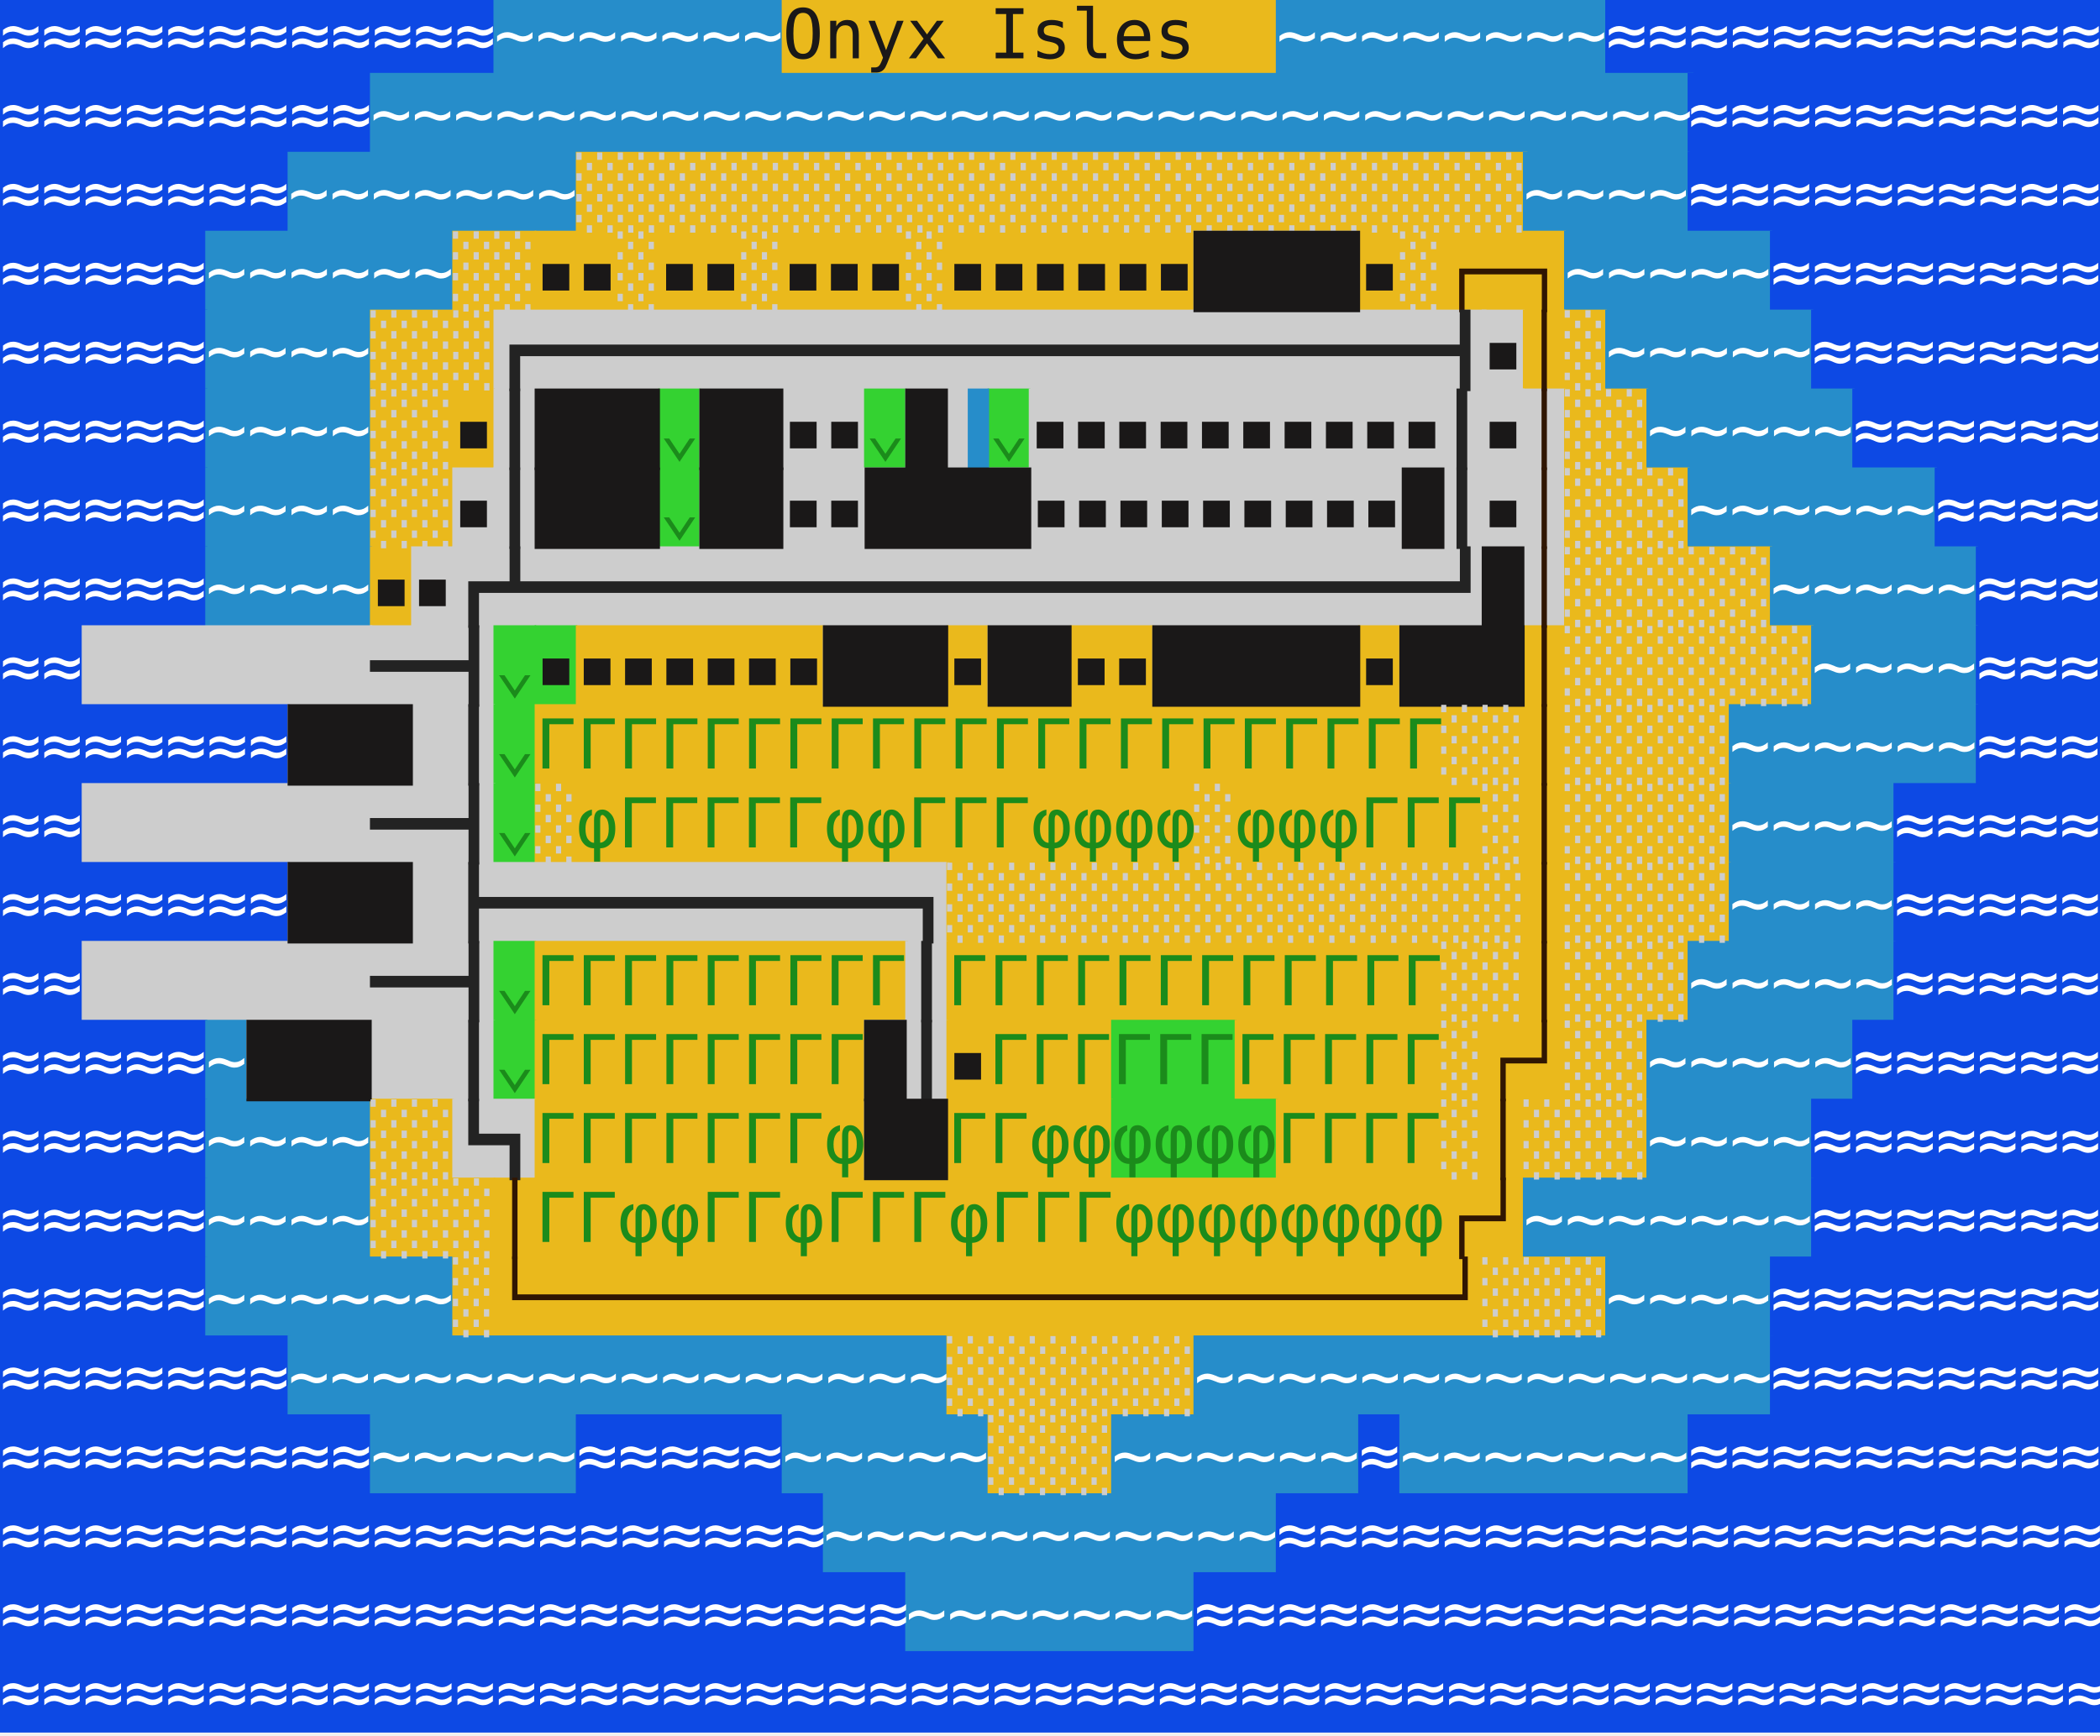
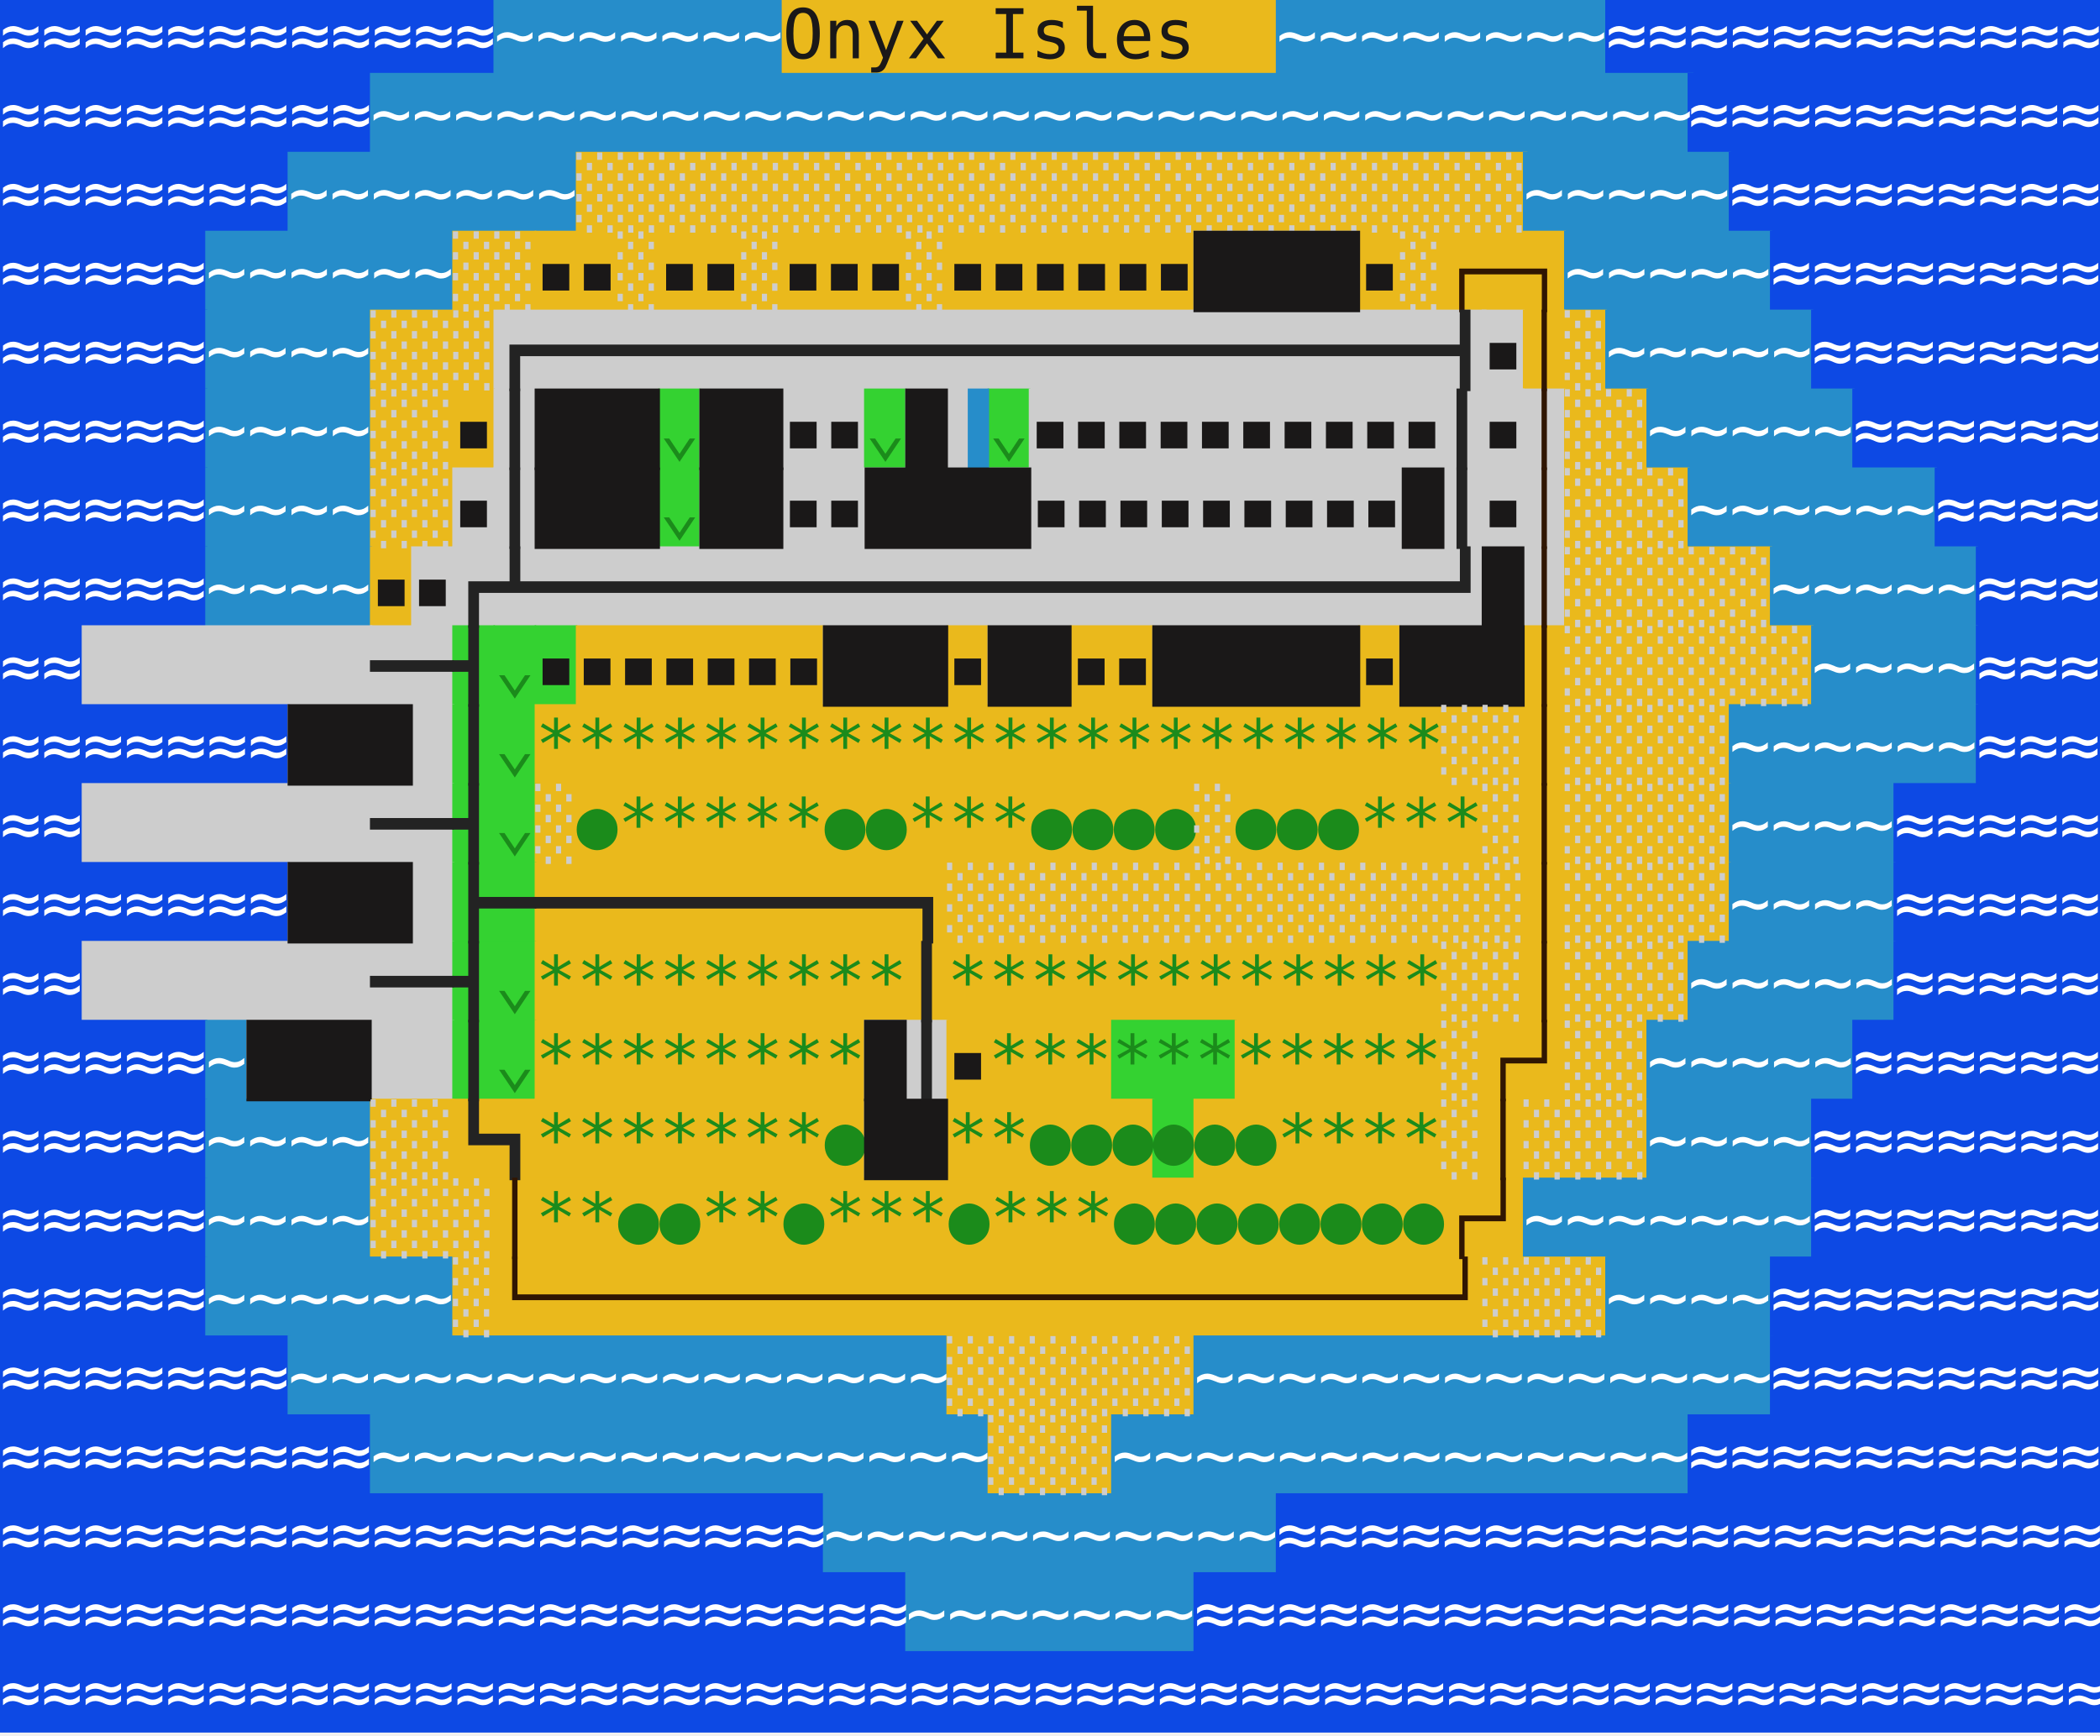
<svg xmlns="http://www.w3.org/2000/svg" version="1.1" width="306.0px" height="253.0px" viewBox="0 0 306.0 253.0" style="letter-spacing:0em;font-size:10px;font-family:'DejaVu Sans Mono';stroke:none">
  <text y="8.5" x="0.0" style="fill:#0d49e4">████████████</text>
  <text y="8.5" x="72.0" style="fill:#268dca">███████</text>
  <text y="8.5" x="114.0" style="fill:#eab91c">████████████</text>
  <text y="8.5" x="186.0" style="fill:#268dca">████████</text>
  <text y="8.5" x="234.0" style="fill:#0d49e4">████████████</text>
  <text y="20.0" x="0.0" style="fill:#0d49e4">█████████</text>
  <text y="20.0" x="54.0" style="fill:#268dca">████████████████████████████████</text>
  <text y="20.0" x="246.0" style="fill:#0d49e4">██████████</text>
  <text y="31.5" x="0.0" style="fill:#0d49e4">███████</text>
  <text y="31.5" x="42.0" style="fill:#268dca">███████</text>
  <text y="31.5" x="84.0" style="fill:#eab91c">███████████████████████</text>
-   <text y="31.5" x="222.0" style="fill:#268dca">████</text>
-   <text y="31.5" x="246.0" style="fill:#0d49e4">██████████</text>
+   <text y="31.5" x="222.0" style="fill:#268dca">█████</text>
+   <text y="31.5" x="252.0" style="fill:#0d49e4">█████████</text>
  <text y="43.0" x="0.0" style="fill:#0d49e4">█████</text>
  <text y="43.0" x="30.0" style="fill:#268dca">██████</text>
  <text y="43.0" x="66.0" style="fill:#eab91c">██</text>
  <text y="43.0" x="78.0" style="fill:#eab91c">██</text>
  <text y="43.0" x="90.0" style="fill:#eab91c">█</text>
  <text y="43.0" x="96.0" style="fill:#eab91c">██</text>
  <text y="43.0" x="108.0" style="fill:#eab91c">█</text>
  <text y="43.0" x="114.0" style="fill:#eab91c">███</text>
  <text y="43.0" x="132.0" style="fill:#eab91c">█</text>
  <text y="43.0" x="138.0" style="fill:#eab91c">██████</text>
  <text y="43.0" x="174.0" style="fill:#cdcdcd">████</text>
  <text y="43.0" x="198.0" style="fill:#eab91c">█</text>
  <text y="43.0" x="204.0" style="fill:#eab91c">█</text>
  <text y="43.0" x="210.0" style="fill:#eab91c">███</text>
  <text y="43.0" x="228.0" style="fill:#268dca">█████</text>
  <text y="43.0" x="258.0" style="fill:#0d49e4">████████</text>
  <text y="54.5" x="0.0" style="fill:#0d49e4">█████</text>
  <text y="54.5" x="30.0" style="fill:#268dca">████</text>
  <text y="54.5" x="54.0" style="fill:#eab91c">███</text>
  <text y="54.5" x="72.0" style="fill:#cdcdcd">████████████████████████</text>
  <text y="54.5" x="216.0" style="fill:#cdcdcd">█</text>
  <text y="54.5" x="222.0" style="fill:#eab91c">█</text>
  <text y="54.5" x="228.0" style="fill:#eab91c">█</text>
  <text y="54.5" x="234.0" style="fill:#268dca">█████</text>
  <text y="54.5" x="264.0" style="fill:#0d49e4">███████</text>
  <text y="66.0" x="0.0" style="fill:#0d49e4">█████</text>
  <text y="66.0" x="30.0" style="fill:#268dca">████</text>
  <text y="66.0" x="54.0" style="fill:#eab91c">██</text>
  <text y="66.0" x="66.0" style="fill:#eab91c">█</text>
  <text y="66.0" x="72.0" style="fill:#cdcdcd">█</text>
  <text y="66.0" x="78.0" style="fill:#cdcdcd">███</text>
  <text y="66.0" x="96.0" style="fill:#34d231">█</text>
  <text y="66.0" x="102.0" style="fill:#cdcdcd">████</text>
  <text y="66.0" x="126.0" style="fill:#34d231">█</text>
  <text y="66.0" x="132.0" style="fill:#cdcdcd">█</text>
  <text y="66.0" x="138.0" style="fill:#cdcdcd">█</text>
  <text y="66.0" x="144.0" style="fill:#34d231">█</text>
  <text y="66.0" x="150.0" style="fill:#cdcdcd">██████████</text>
  <text y="66.0" x="210.0" style="fill:#cdcdcd">█</text>
  <text y="66.0" x="216.0" style="fill:#cdcdcd">█</text>
  <text y="66.0" x="222.0" style="fill:#cdcdcd">█</text>
  <text y="66.0" x="228.0" style="fill:#eab91c">██</text>
  <text y="66.0" x="240.0" style="fill:#268dca">█████</text>
  <text y="66.0" x="270.0" style="fill:#0d49e4">██████</text>
  <text y="77.5" x="0.0" style="fill:#0d49e4">█████</text>
  <text y="77.5" x="30.0" style="fill:#268dca">████</text>
  <text y="77.5" x="54.0" style="fill:#eab91c">██</text>
  <text y="77.5" x="66.0" style="fill:#cdcdcd">█</text>
  <text y="77.5" x="72.0" style="fill:#cdcdcd">█</text>
  <text y="77.5" x="78.0" style="fill:#cdcdcd">███</text>
  <text y="77.5" x="96.0" style="fill:#34d231">█</text>
  <text y="77.5" x="102.0" style="fill:#cdcdcd">██████████████████</text>
  <text y="77.5" x="210.0" style="fill:#cdcdcd">█</text>
  <text y="77.5" x="216.0" style="fill:#cdcdcd">█</text>
  <text y="77.5" x="222.0" style="fill:#cdcdcd">█</text>
  <text y="77.5" x="228.0" style="fill:#eab91c">███</text>
  <text y="77.5" x="246.0" style="fill:#268dca">██████</text>
  <text y="77.5" x="282.0" style="fill:#0d49e4">████</text>
  <text y="89.0" x="0.0" style="fill:#0d49e4">█████</text>
  <text y="89.0" x="30.0" style="fill:#268dca">████</text>
  <text y="89.0" x="54.0" style="fill:#eab91c">█</text>
  <text y="89.0" x="60.0" style="fill:#cdcdcd">█</text>
  <text y="89.0" x="66.0" style="fill:#cdcdcd">█████████████████████████</text>
  <text y="89.0" x="216.0" style="fill:#cdcdcd">█</text>
  <text y="89.0" x="222.0" style="fill:#cdcdcd">█</text>
  <text y="89.0" x="228.0" style="fill:#eab91c">█████</text>
  <text y="89.0" x="258.0" style="fill:#268dca">█████</text>
  <text y="89.0" x="288.0" style="fill:#0d49e4">███</text>
  <text y="100.5" x="0.0" style="fill:#0d49e4">██</text>
  <text y="100.5" x="12.0" style="fill:#cdcdcd">███████</text>
-   <text y="100.5" x="54.0" style="fill:#cdcdcd">███</text>
+   <text y="100.5" x="54.0" style="fill:#cdcdcd">██</text>
+   <text y="100.5" x="66.0" style="fill:#34d231">█</text>
  <text y="100.5" x="72.0" style="fill:#34d231">█</text>
  <text y="100.5" x="78.0" style="fill:#34d231">█</text>
  <text y="100.5" x="84.0" style="fill:#eab91c">██████</text>
  <text y="100.5" x="120.0" style="fill:#cdcdcd">███</text>
  <text y="100.5" x="138.0" style="fill:#eab91c">█</text>
  <text y="100.5" x="144.0" style="fill:#cdcdcd">██</text>
  <text y="100.5" x="156.0" style="fill:#eab91c">██</text>
  <text y="100.5" x="168.0" style="fill:#cdcdcd">█████</text>
  <text y="100.5" x="198.0" style="fill:#eab91c">█</text>
  <text y="100.5" x="204.0" style="fill:#cdcdcd">███</text>
  <text y="100.5" x="222.0" style="fill:#eab91c">█</text>
  <text y="100.5" x="228.0" style="fill:#eab91c">██████</text>
  <text y="100.5" x="264.0" style="fill:#268dca">████</text>
  <text y="100.5" x="288.0" style="fill:#0d49e4">███</text>
  <text y="112.0" x="0.0" style="fill:#0d49e4">███████</text>
  <text y="112.0" x="42.0" style="fill:#cdcdcd">████</text>
-   <text y="112.0" x="66.0" style="fill:#cdcdcd">█</text>
+   <text y="112.0" x="66.0" style="fill:#34d231">█</text>
  <text y="112.0" x="72.0" style="fill:#34d231">█</text>
  <text y="112.0" x="78.0" style="fill:#eab91c">██████████████████████</text>
  <text y="112.0" x="210.0" style="fill:#eab91c">██</text>
  <text y="112.0" x="222.0" style="fill:#eab91c">█</text>
  <text y="112.0" x="228.0" style="fill:#eab91c">████</text>
  <text y="112.0" x="252.0" style="fill:#268dca">██████</text>
  <text y="112.0" x="288.0" style="fill:#0d49e4">███</text>
  <text y="123.5" x="0.0" style="fill:#0d49e4">██</text>
  <text y="123.5" x="12.0" style="fill:#cdcdcd">███████</text>
-   <text y="123.5" x="54.0" style="fill:#cdcdcd">███</text>
+   <text y="123.5" x="54.0" style="fill:#cdcdcd">██</text>
+   <text y="123.5" x="66.0" style="fill:#34d231">█</text>
  <text y="123.5" x="72.0" style="fill:#34d231">█</text>
  <text y="123.5" x="78.0" style="fill:#eab91c">█</text>
  <text y="123.5" x="84.0" style="fill:#eab91c">███████████████</text>
  <text y="123.5" x="174.0" style="fill:#eab91c">█</text>
  <text y="123.5" x="180.0" style="fill:#eab91c">██████</text>
  <text y="123.5" x="216.0" style="fill:#eab91c">█</text>
  <text y="123.5" x="222.0" style="fill:#eab91c">█</text>
  <text y="123.5" x="228.0" style="fill:#eab91c">████</text>
  <text y="123.5" x="252.0" style="fill:#268dca">████</text>
  <text y="123.5" x="276.0" style="fill:#0d49e4">█████</text>
  <text y="135.0" x="0.0" style="fill:#0d49e4">███████</text>
  <text y="135.0" x="42.0" style="fill:#cdcdcd">████</text>
-   <text y="135.0" x="66.0" style="fill:#cdcdcd">████████████</text>
+   <text y="135.0" x="66.0" style="fill:#34d231">██</text>
+   <text y="135.0" x="78.0" style="fill:#eab91c">██████████</text>
  <text y="135.0" x="138.0" style="fill:#eab91c">██████████████</text>
  <text y="135.0" x="222.0" style="fill:#eab91c">█</text>
  <text y="135.0" x="228.0" style="fill:#eab91c">████</text>
  <text y="135.0" x="252.0" style="fill:#268dca">████</text>
  <text y="135.0" x="276.0" style="fill:#0d49e4">█████</text>
  <text y="146.5" x="0.0" style="fill:#0d49e4">██</text>
  <text y="146.5" x="12.0" style="fill:#cdcdcd">███████</text>
-   <text y="146.5" x="54.0" style="fill:#cdcdcd">███</text>
+   <text y="146.5" x="54.0" style="fill:#cdcdcd">██</text>
+   <text y="146.5" x="66.0" style="fill:#34d231">█</text>
  <text y="146.5" x="72.0" style="fill:#34d231">█</text>
  <text y="146.5" x="78.0" style="fill:#eab91c">█████████</text>
-   <text y="146.5" x="132.0" style="fill:#cdcdcd">█</text>
+   <text y="146.5" x="132.0" style="fill:#eab91c">█</text>
  <text y="146.5" x="138.0" style="fill:#eab91c">████████████</text>
  <text y="146.5" x="210.0" style="fill:#eab91c">██</text>
  <text y="146.5" x="222.0" style="fill:#eab91c">█</text>
  <text y="146.5" x="228.0" style="fill:#eab91c">███</text>
  <text y="146.5" x="246.0" style="fill:#268dca">█████</text>
  <text y="146.5" x="276.0" style="fill:#0d49e4">█████</text>
  <text y="158.0" x="0.0" style="fill:#0d49e4">█████</text>
  <text y="158.0" x="30.0" style="fill:#268dca">█</text>
  <text y="158.0" x="36.0" style="fill:#cdcdcd">█████</text>
-   <text y="158.0" x="66.0" style="fill:#cdcdcd">█</text>
+   <text y="158.0" x="66.0" style="fill:#34d231">█</text>
  <text y="158.0" x="72.0" style="fill:#34d231">█</text>
  <text y="158.0" x="78.0" style="fill:#eab91c">████████</text>
  <text y="158.0" x="126.0" style="fill:#cdcdcd">█</text>
  <text y="158.0" x="132.0" style="fill:#cdcdcd">█</text>
  <text y="158.0" x="138.0" style="fill:#eab91c">█</text>
  <text y="158.0" x="144.0" style="fill:#eab91c">███</text>
  <text y="158.0" x="162.0" style="fill:#34d231">███</text>
  <text y="158.0" x="180.0" style="fill:#eab91c">█████</text>
  <text y="158.0" x="210.0" style="fill:#eab91c">█</text>
  <text y="158.0" x="216.0" style="fill:#eab91c">██</text>
  <text y="158.0" x="228.0" style="fill:#eab91c">██</text>
  <text y="158.0" x="240.0" style="fill:#268dca">█████</text>
  <text y="158.0" x="270.0" style="fill:#0d49e4">██████</text>
  <text y="169.5" x="0.0" style="fill:#0d49e4">█████</text>
  <text y="169.5" x="30.0" style="fill:#268dca">████</text>
  <text y="169.5" x="54.0" style="fill:#eab91c">██</text>
-   <text y="169.5" x="66.0" style="fill:#cdcdcd">██</text>
+   <text y="169.5" x="66.0" style="fill:#eab91c">██</text>
  <text y="169.5" x="78.0" style="fill:#eab91c">████████</text>
  <text y="169.5" x="126.0" style="fill:#cdcdcd">██</text>
-   <text y="169.5" x="138.0" style="fill:#eab91c">████</text>
-   <text y="169.5" x="162.0" style="fill:#34d231">████</text>
-   <text y="169.5" x="186.0" style="fill:#eab91c">████</text>
+   <text y="169.5" x="138.0" style="fill:#eab91c">█████</text>
+   <text y="169.5" x="168.0" style="fill:#34d231">█</text>
+   <text y="169.5" x="174.0" style="fill:#eab91c">██████</text>
  <text y="169.5" x="210.0" style="fill:#eab91c">█</text>
  <text y="169.5" x="216.0" style="fill:#eab91c">█</text>
  <text y="169.5" x="222.0" style="fill:#eab91c">███</text>
  <text y="169.5" x="240.0" style="fill:#268dca">████</text>
  <text y="169.5" x="264.0" style="fill:#0d49e4">███████</text>
  <text y="181.0" x="0.0" style="fill:#0d49e4">█████</text>
  <text y="181.0" x="30.0" style="fill:#268dca">████</text>
  <text y="181.0" x="54.0" style="fill:#eab91c">███</text>
  <text y="181.0" x="72.0" style="fill:#eab91c">█</text>
  <text y="181.0" x="78.0" style="fill:#eab91c">██████████████████████</text>
  <text y="181.0" x="210.0" style="fill:#eab91c">██</text>
  <text y="181.0" x="222.0" style="fill:#268dca">███████</text>
  <text y="181.0" x="264.0" style="fill:#0d49e4">███████</text>
  <text y="192.5" x="0.0" style="fill:#0d49e4">█████</text>
  <text y="192.5" x="30.0" style="fill:#268dca">██████</text>
  <text y="192.5" x="66.0" style="fill:#eab91c">█</text>
  <text y="192.5" x="72.0" style="fill:#eab91c">████████████████████████</text>
  <text y="192.5" x="216.0" style="fill:#eab91c">███</text>
  <text y="192.5" x="234.0" style="fill:#268dca">████</text>
  <text y="192.5" x="258.0" style="fill:#0d49e4">████████</text>
  <text y="204.0" x="0.0" style="fill:#0d49e4">███████</text>
  <text y="204.0" x="42.0" style="fill:#268dca">████████████████</text>
  <text y="204.0" x="138.0" style="fill:#eab91c">██████</text>
  <text y="204.0" x="174.0" style="fill:#268dca">██████████████</text>
  <text y="204.0" x="258.0" style="fill:#0d49e4">████████</text>
  <text y="215.5" x="0.0" style="fill:#0d49e4">█████████</text>
-   <text y="215.5" x="54.0" style="fill:#268dca">█████</text>
-   <text y="215.5" x="84.0" style="fill:#0d49e4">█████</text>
-   <text y="215.5" x="114.0" style="fill:#268dca">█████</text>
+   <text y="215.5" x="54.0" style="fill:#268dca">███████████████</text>
  <text y="215.5" x="144.0" style="fill:#eab91c">███</text>
-   <text y="215.5" x="162.0" style="fill:#268dca">██████</text>
-   <text y="215.5" x="198.0" style="fill:#0d49e4">█</text>
-   <text y="215.5" x="204.0" style="fill:#268dca">███████</text>
+   <text y="215.5" x="162.0" style="fill:#268dca">██████████████</text>
  <text y="215.5" x="246.0" style="fill:#0d49e4">██████████</text>
  <text y="227.0" x="0.0" style="fill:#0d49e4">████████████████████</text>
  <text y="227.0" x="120.0" style="fill:#268dca">███████████</text>
  <text y="227.0" x="186.0" style="fill:#0d49e4">████████████████████</text>
  <text y="238.5" x="0.0" style="fill:#0d49e4">██████████████████████</text>
  <text y="238.5" x="132.0" style="fill:#268dca">███████</text>
  <text y="238.5" x="174.0" style="fill:#0d49e4">██████████████████████</text>
  <text y="250.0" x="0.0" style="fill:#0d49e4">███████████████████████████████████████████████████</text>
  <text y="8.5" x="0.0" style="fill:#ffffff">≈≈≈≈≈≈≈≈≈≈≈≈</text>
  <text y="8.5" x="72.0" style="fill:#ffffff">~~~~~~~</text>
  <text y="8.5" x="114.0" style="fill:#1a1818"> Onyx Isles </text>
  <text y="8.5" x="186.0" style="fill:#ffffff">~~~~~~~~</text>
  <text y="8.5" x="234.0" style="fill:#ffffff">≈≈≈≈≈≈≈≈≈≈≈≈</text>
  <text y="20.0" x="0.0" style="fill:#ffffff">≈≈≈≈≈≈≈≈≈</text>
  <text y="20.0" x="54.0" style="fill:#ffffff">~~~~~~~~~~~~~~~~~~~~~~~~~~~~~~~~</text>
  <text y="20.0" x="246.0" style="fill:#ffffff">≈≈≈≈≈≈≈≈≈≈</text>
  <text y="31.5" x="0.0" style="fill:#ffffff">≈≈≈≈≈≈≈</text>
  <text y="31.5" x="42.0" style="fill:#ffffff">~~~~~~~</text>
  <text y="31.5" x="84.0" style="fill:#cdcdcd">░░░░░░░░░░░░░░░░░░░░░░░</text>
-   <text y="31.5" x="222.0" style="fill:#ffffff">~~~~</text>
-   <text y="31.5" x="246.0" style="fill:#ffffff">≈≈≈≈≈≈≈≈≈≈</text>
+   <text y="31.5" x="222.0" style="fill:#ffffff">~~~~~</text>
+   <text y="31.5" x="252.0" style="fill:#ffffff">≈≈≈≈≈≈≈≈≈</text>
  <text y="43.0" x="0.0" style="fill:#ffffff">≈≈≈≈≈</text>
  <text y="43.0" x="30.0" style="fill:#ffffff">~~~~~~</text>
  <text y="43.0" x="66.0" style="fill:#cdcdcd">░░</text>
  <text y="43.0" x="78.0" style="fill:#1a1818">▪▪</text>
  <text y="43.0" x="90.0" style="fill:#cdcdcd">░</text>
  <text y="43.0" x="96.0" style="fill:#1a1818">▪▪</text>
  <text y="43.0" x="108.0" style="fill:#cdcdcd">░</text>
  <text y="43.0" x="114.0" style="fill:#1a1818">▪▪▪</text>
  <text y="43.0" x="132.0" style="fill:#cdcdcd">░</text>
  <text y="43.0" x="138.0" style="fill:#1a1818">▪▪▪▪▪▪</text>
  <text y="43.0" x="174.0" style="fill:#1a1818">████</text>
  <text y="43.0" x="198.0" style="fill:#1a1818">▪</text>
  <text y="43.0" x="204.0" style="fill:#cdcdcd">░</text>
  <text y="43.0" x="210.0" style="fill:#301602">┌─┐</text>
  <text y="43.0" x="228.0" style="fill:#ffffff">~~~~~</text>
  <text y="43.0" x="258.0" style="fill:#ffffff">≈≈≈≈≈≈≈≈</text>
  <text y="54.5" x="0.0" style="fill:#ffffff">≈≈≈≈≈</text>
  <text y="54.5" x="30.0" style="fill:#ffffff">~~~~</text>
  <text y="54.5" x="54.0" style="fill:#cdcdcd">░░░</text>
  <text y="54.5" x="72.0" style="fill:#232323">┏━━━━━━━━━━━━━━━━━━━━━━┫</text>
  <text y="54.5" x="216.0" style="fill:#1a1818">▪</text>
  <text y="54.5" x="222.0" style="fill:#301602">│</text>
  <text y="54.5" x="228.0" style="fill:#cdcdcd">░</text>
  <text y="54.5" x="234.0" style="fill:#ffffff">~~~~~</text>
  <text y="54.5" x="264.0" style="fill:#ffffff">≈≈≈≈≈≈≈</text>
  <text y="66.0" x="0.0" style="fill:#ffffff">≈≈≈≈≈</text>
  <text y="66.0" x="30.0" style="fill:#ffffff">~~~~</text>
  <text y="66.0" x="54.0" style="fill:#cdcdcd">░░</text>
  <text y="66.0" x="66.0" style="fill:#1a1818">▪</text>
  <text y="66.0" x="72.0" style="fill:#232323">┃</text>
  <text y="66.0" x="78.0" style="fill:#1a1818">███</text>
  <text y="66.0" x="96.0" style="fill:#1b8b1b">⌄</text>
  <text y="66.0" x="102.0" style="fill:#1a1818">██▪▪</text>
  <text y="66.0" x="126.0" style="fill:#1b8b1b">⌄</text>
  <text y="66.0" x="132.0" style="fill:#1a1818">█</text>
  <text y="66.0" x="138.0" style="fill:#268dca">▐</text>
  <text y="66.0" x="144.0" style="fill:#1b8b1b">⌄</text>
  <text y="66.0" x="150.0" style="fill:#1a1818">▪▪▪▪▪▪▪▪▪▪</text>
  <text y="66.0" x="210.0" style="fill:#232323">┃</text>
  <text y="66.0" x="216.0" style="fill:#1a1818">▪</text>
  <text y="66.0" x="222.0" style="fill:#301602">│</text>
  <text y="66.0" x="228.0" style="fill:#cdcdcd">░░</text>
  <text y="66.0" x="240.0" style="fill:#ffffff">~~~~~</text>
  <text y="66.0" x="270.0" style="fill:#ffffff">≈≈≈≈≈≈</text>
  <text y="77.5" x="0.0" style="fill:#ffffff">≈≈≈≈≈</text>
  <text y="77.5" x="30.0" style="fill:#ffffff">~~~~</text>
  <text y="77.5" x="54.0" style="fill:#cdcdcd">░░</text>
  <text y="77.5" x="66.0" style="fill:#1a1818">▪</text>
  <text y="77.5" x="72.0" style="fill:#232323">┃</text>
  <text y="77.5" x="78.0" style="fill:#1a1818">███</text>
  <text y="77.5" x="96.0" style="fill:#1b8b1b">⌄</text>
  <text y="77.5" x="102.0" style="fill:#1a1818">██▪▪████▪▪▪▪▪▪▪▪▪█</text>
  <text y="77.5" x="210.0" style="fill:#232323">┃</text>
  <text y="77.5" x="216.0" style="fill:#1a1818">▪</text>
  <text y="77.5" x="222.0" style="fill:#301602">│</text>
  <text y="77.5" x="228.0" style="fill:#cdcdcd">░░░</text>
  <text y="77.5" x="246.0" style="fill:#ffffff">~~~~~~</text>
  <text y="77.5" x="282.0" style="fill:#ffffff">≈≈≈≈</text>
  <text y="89.0" x="0.0" style="fill:#ffffff">≈≈≈≈≈</text>
  <text y="89.0" x="30.0" style="fill:#ffffff">~~~~</text>
  <text y="89.0" x="54.0" style="fill:#1a1818">▪</text>
  <text y="89.0" x="60.0" style="fill:#1a1818">▪</text>
  <text y="89.0" x="66.0" style="fill:#232323">┏┻━━━━━━━━━━━━━━━━━━━━━━┛</text>
  <text y="89.0" x="216.0" style="fill:#1a1818">█</text>
  <text y="89.0" x="222.0" style="fill:#301602">│</text>
  <text y="89.0" x="228.0" style="fill:#cdcdcd">░░░░░</text>
  <text y="89.0" x="258.0" style="fill:#ffffff">~~~~~</text>
  <text y="89.0" x="288.0" style="fill:#ffffff">≈≈≈</text>
  <text y="100.5" x="0.0" style="fill:#ffffff">≈≈</text>
  <text y="100.5" x="12.0" style="fill:#1a1818">       </text>
-   <text y="100.5" x="54.0" style="fill:#232323">━━┫</text>
+   <text y="100.5" x="54.0" style="fill:#232323">━━</text>
+   <text y="100.5" x="66.0" style="fill:#232323">┫</text>
  <text y="100.5" x="72.0" style="fill:#1b8b1b">⌄</text>
  <text y="100.5" x="78.0" style="fill:#1a1818">▪</text>
  <text y="100.5" x="84.0" style="fill:#1a1818">▪▪▪▪▪▪</text>
  <text y="100.5" x="120.0" style="fill:#1a1818">███</text>
  <text y="100.5" x="138.0" style="fill:#1a1818">▪</text>
  <text y="100.5" x="144.0" style="fill:#1a1818">██</text>
  <text y="100.5" x="156.0" style="fill:#1a1818">▪▪</text>
  <text y="100.5" x="168.0" style="fill:#1a1818">█████</text>
  <text y="100.5" x="198.0" style="fill:#1a1818">▪</text>
  <text y="100.5" x="204.0" style="fill:#1a1818">███</text>
  <text y="100.5" x="222.0" style="fill:#301602">│</text>
  <text y="100.5" x="228.0" style="fill:#cdcdcd">░░░░░░</text>
  <text y="100.5" x="264.0" style="fill:#ffffff">~~~~</text>
  <text y="100.5" x="288.0" style="fill:#ffffff">≈≈≈</text>
  <text y="112.0" x="0.0" style="fill:#ffffff">≈≈≈≈≈≈≈</text>
  <text y="112.0" x="42.0" style="fill:#1a1818"> ███</text>
  <text y="112.0" x="66.0" style="fill:#232323">┃</text>
  <text y="112.0" x="72.0" style="fill:#1b8b1b">⌄</text>
-   <text y="112.0" x="78.0" style="fill:#1b8b1b">ΓΓΓΓΓΓΓΓΓΓΓΓΓΓΓΓΓΓΓΓΓΓ</text>
+   <text y="112.0" x="78.0" style="fill:#1b8b1b">**********************</text>
  <text y="112.0" x="210.0" style="fill:#cdcdcd">░░</text>
  <text y="112.0" x="222.0" style="fill:#301602">│</text>
  <text y="112.0" x="228.0" style="fill:#cdcdcd">░░░░</text>
  <text y="112.0" x="252.0" style="fill:#ffffff">~~~~~~</text>
  <text y="112.0" x="288.0" style="fill:#ffffff">≈≈≈</text>
  <text y="123.5" x="0.0" style="fill:#ffffff">≈≈</text>
  <text y="123.5" x="12.0" style="fill:#1a1818">       </text>
-   <text y="123.5" x="54.0" style="fill:#232323">━━┫</text>
+   <text y="123.5" x="54.0" style="fill:#232323">━━</text>
+   <text y="123.5" x="66.0" style="fill:#232323">┫</text>
  <text y="123.5" x="72.0" style="fill:#1b8b1b">⌄</text>
  <text y="123.5" x="78.0" style="fill:#cdcdcd">░</text>
-   <text y="123.5" x="84.0" style="fill:#1b8b1b">φΓΓΓΓΓφφΓΓΓφφφφ</text>
+   <text y="123.5" x="84.0" style="fill:#1b8b1b">●*****●●***●●●●</text>
  <text y="123.5" x="174.0" style="fill:#cdcdcd">░</text>
-   <text y="123.5" x="180.0" style="fill:#1b8b1b">φφφΓΓΓ</text>
+   <text y="123.5" x="180.0" style="fill:#1b8b1b">●●●***</text>
  <text y="123.5" x="216.0" style="fill:#cdcdcd">░</text>
  <text y="123.5" x="222.0" style="fill:#301602">│</text>
  <text y="123.5" x="228.0" style="fill:#cdcdcd">░░░░</text>
  <text y="123.5" x="252.0" style="fill:#ffffff">~~~~</text>
  <text y="123.5" x="276.0" style="fill:#ffffff">≈≈≈≈≈</text>
  <text y="135.0" x="0.0" style="fill:#ffffff">≈≈≈≈≈≈≈</text>
  <text y="135.0" x="42.0" style="fill:#1a1818"> ███</text>
-   <text y="135.0" x="66.0" style="fill:#232323">┣━━━━━━━━━━┓</text>
+   <text y="135.0" x="66.0" style="fill:#232323">┣━</text>
+   <text y="135.0" x="78.0" style="fill:#232323">━━━━━━━━━┓</text>
  <text y="135.0" x="138.0" style="fill:#cdcdcd">░░░░░░░░░░░░░░</text>
  <text y="135.0" x="222.0" style="fill:#301602">│</text>
  <text y="135.0" x="228.0" style="fill:#cdcdcd">░░░░</text>
  <text y="135.0" x="252.0" style="fill:#ffffff">~~~~</text>
  <text y="135.0" x="276.0" style="fill:#ffffff">≈≈≈≈≈</text>
  <text y="146.5" x="0.0" style="fill:#ffffff">≈≈</text>
  <text y="146.5" x="12.0" style="fill:#1a1818">       </text>
-   <text y="146.5" x="54.0" style="fill:#232323">━━┫</text>
+   <text y="146.5" x="54.0" style="fill:#232323">━━</text>
+   <text y="146.5" x="66.0" style="fill:#232323">┫</text>
  <text y="146.5" x="72.0" style="fill:#1b8b1b">⌄</text>
-   <text y="146.5" x="78.0" style="fill:#1b8b1b">ΓΓΓΓΓΓΓΓΓ</text>
+   <text y="146.5" x="78.0" style="fill:#1b8b1b">*********</text>
  <text y="146.5" x="132.0" style="fill:#232323">┃</text>
-   <text y="146.5" x="138.0" style="fill:#1b8b1b">ΓΓΓΓΓΓΓΓΓΓΓΓ</text>
+   <text y="146.5" x="138.0" style="fill:#1b8b1b">************</text>
  <text y="146.5" x="210.0" style="fill:#cdcdcd">░░</text>
  <text y="146.5" x="222.0" style="fill:#301602">│</text>
  <text y="146.5" x="228.0" style="fill:#cdcdcd">░░░</text>
  <text y="146.5" x="246.0" style="fill:#ffffff">~~~~~</text>
  <text y="146.5" x="276.0" style="fill:#ffffff">≈≈≈≈≈</text>
  <text y="158.0" x="0.0" style="fill:#ffffff">≈≈≈≈≈</text>
  <text y="158.0" x="30.0" style="fill:#ffffff">~</text>
  <text y="158.0" x="36.0" style="fill:#1a1818">  ███</text>
  <text y="158.0" x="66.0" style="fill:#232323">┃</text>
  <text y="158.0" x="72.0" style="fill:#1b8b1b">⌄</text>
-   <text y="158.0" x="78.0" style="fill:#1b8b1b">ΓΓΓΓΓΓΓΓ</text>
+   <text y="158.0" x="78.0" style="fill:#1b8b1b">********</text>
  <text y="158.0" x="126.0" style="fill:#1a1818">█</text>
  <text y="158.0" x="132.0" style="fill:#232323">┃</text>
  <text y="158.0" x="138.0" style="fill:#1a1818">▪</text>
-   <text y="158.0" x="144.0" style="fill:#1b8b1b">ΓΓΓ</text>
-   <text y="158.0" x="162.0" style="fill:#1b8b1b">ΓΓΓ</text>
-   <text y="158.0" x="180.0" style="fill:#1b8b1b">ΓΓΓΓΓ</text>
+   <text y="158.0" x="144.0" style="fill:#1b8b1b">***</text>
+   <text y="158.0" x="162.0" style="fill:#1b8b1b">***</text>
+   <text y="158.0" x="180.0" style="fill:#1b8b1b">*****</text>
  <text y="158.0" x="210.0" style="fill:#cdcdcd">░</text>
  <text y="158.0" x="216.0" style="fill:#301602">┌┘</text>
  <text y="158.0" x="228.0" style="fill:#cdcdcd">░░</text>
  <text y="158.0" x="240.0" style="fill:#ffffff">~~~~~</text>
  <text y="158.0" x="270.0" style="fill:#ffffff">≈≈≈≈≈≈</text>
  <text y="169.5" x="0.0" style="fill:#ffffff">≈≈≈≈≈</text>
  <text y="169.5" x="30.0" style="fill:#ffffff">~~~~</text>
  <text y="169.5" x="54.0" style="fill:#cdcdcd">░░</text>
  <text y="169.5" x="66.0" style="fill:#232323">┗┓</text>
-   <text y="169.5" x="78.0" style="fill:#1b8b1b">ΓΓΓΓΓΓΓφ</text>
+   <text y="169.5" x="78.0" style="fill:#1b8b1b">*******●</text>
  <text y="169.5" x="126.0" style="fill:#1a1818">██</text>
-   <text y="169.5" x="138.0" style="fill:#1b8b1b">ΓΓφφ</text>
-   <text y="169.5" x="162.0" style="fill:#1b8b1b">φφφφ</text>
-   <text y="169.5" x="186.0" style="fill:#1b8b1b">ΓΓΓΓ</text>
+   <text y="169.5" x="138.0" style="fill:#1b8b1b">**●●●</text>
+   <text y="169.5" x="168.0" style="fill:#1b8b1b">●</text>
+   <text y="169.5" x="174.0" style="fill:#1b8b1b">●●****</text>
  <text y="169.5" x="210.0" style="fill:#cdcdcd">░</text>
  <text y="169.5" x="216.0" style="fill:#301602">│</text>
  <text y="169.5" x="222.0" style="fill:#cdcdcd">░░░</text>
  <text y="169.5" x="240.0" style="fill:#ffffff">~~~~</text>
  <text y="169.5" x="264.0" style="fill:#ffffff">≈≈≈≈≈≈≈</text>
  <text y="181.0" x="0.0" style="fill:#ffffff">≈≈≈≈≈</text>
  <text y="181.0" x="30.0" style="fill:#ffffff">~~~~</text>
  <text y="181.0" x="54.0" style="fill:#cdcdcd">░░░</text>
  <text y="181.0" x="72.0" style="fill:#301602">│</text>
-   <text y="181.0" x="78.0" style="fill:#1b8b1b">ΓΓφφΓΓφΓΓΓφΓΓΓφφφφφφφφ</text>
+   <text y="181.0" x="78.0" style="fill:#1b8b1b">**●●**●***●***●●●●●●●●</text>
  <text y="181.0" x="210.0" style="fill:#301602">┌┘</text>
  <text y="181.0" x="222.0" style="fill:#ffffff">~~~~~~~</text>
  <text y="181.0" x="264.0" style="fill:#ffffff">≈≈≈≈≈≈≈</text>
  <text y="192.5" x="0.0" style="fill:#ffffff">≈≈≈≈≈</text>
  <text y="192.5" x="30.0" style="fill:#ffffff">~~~~~~</text>
  <text y="192.5" x="66.0" style="fill:#cdcdcd">░</text>
  <text y="192.5" x="72.0" style="fill:#301602">└──────────────────────┘</text>
  <text y="192.5" x="216.0" style="fill:#cdcdcd">░░░</text>
  <text y="192.5" x="234.0" style="fill:#ffffff">~~~~</text>
  <text y="192.5" x="258.0" style="fill:#ffffff">≈≈≈≈≈≈≈≈</text>
  <text y="204.0" x="0.0" style="fill:#ffffff">≈≈≈≈≈≈≈</text>
  <text y="204.0" x="42.0" style="fill:#ffffff">~~~~~~~~~~~~~~~~</text>
  <text y="204.0" x="138.0" style="fill:#cdcdcd">░░░░░░</text>
  <text y="204.0" x="174.0" style="fill:#ffffff">~~~~~~~~~~~~~~</text>
  <text y="204.0" x="258.0" style="fill:#ffffff">≈≈≈≈≈≈≈≈</text>
  <text y="215.5" x="0.0" style="fill:#ffffff">≈≈≈≈≈≈≈≈≈</text>
-   <text y="215.5" x="54.0" style="fill:#ffffff">~~~~~</text>
-   <text y="215.5" x="84.0" style="fill:#ffffff">≈≈≈≈≈</text>
-   <text y="215.5" x="114.0" style="fill:#ffffff">~~~~~</text>
+   <text y="215.5" x="54.0" style="fill:#ffffff">~~~~~~~~~~~~~~~</text>
  <text y="215.5" x="144.0" style="fill:#cdcdcd">░░░</text>
-   <text y="215.5" x="162.0" style="fill:#ffffff">~~~~~~</text>
-   <text y="215.5" x="198.0" style="fill:#ffffff">≈</text>
-   <text y="215.5" x="204.0" style="fill:#ffffff">~~~~~~~</text>
+   <text y="215.5" x="162.0" style="fill:#ffffff">~~~~~~~~~~~~~~</text>
  <text y="215.5" x="246.0" style="fill:#ffffff">≈≈≈≈≈≈≈≈≈≈</text>
  <text y="227.0" x="0.0" style="fill:#ffffff">≈≈≈≈≈≈≈≈≈≈≈≈≈≈≈≈≈≈≈≈</text>
  <text y="227.0" x="120.0" style="fill:#ffffff">~~~~~~~~~~~</text>
  <text y="227.0" x="186.0" style="fill:#ffffff">≈≈≈≈≈≈≈≈≈≈≈≈≈≈≈≈≈≈≈≈</text>
  <text y="238.5" x="0.0" style="fill:#ffffff">≈≈≈≈≈≈≈≈≈≈≈≈≈≈≈≈≈≈≈≈≈≈</text>
  <text y="238.5" x="132.0" style="fill:#ffffff">~~~~~~~</text>
  <text y="238.5" x="174.0" style="fill:#ffffff">≈≈≈≈≈≈≈≈≈≈≈≈≈≈≈≈≈≈≈≈≈≈</text>
  <text y="250.0" x="0.0" style="fill:#ffffff">≈≈≈≈≈≈≈≈≈≈≈≈≈≈≈≈≈≈≈≈≈≈≈≈≈≈≈≈≈≈≈≈≈≈≈≈≈≈≈≈≈≈≈≈≈≈≈≈≈≈≈</text>
</svg>
